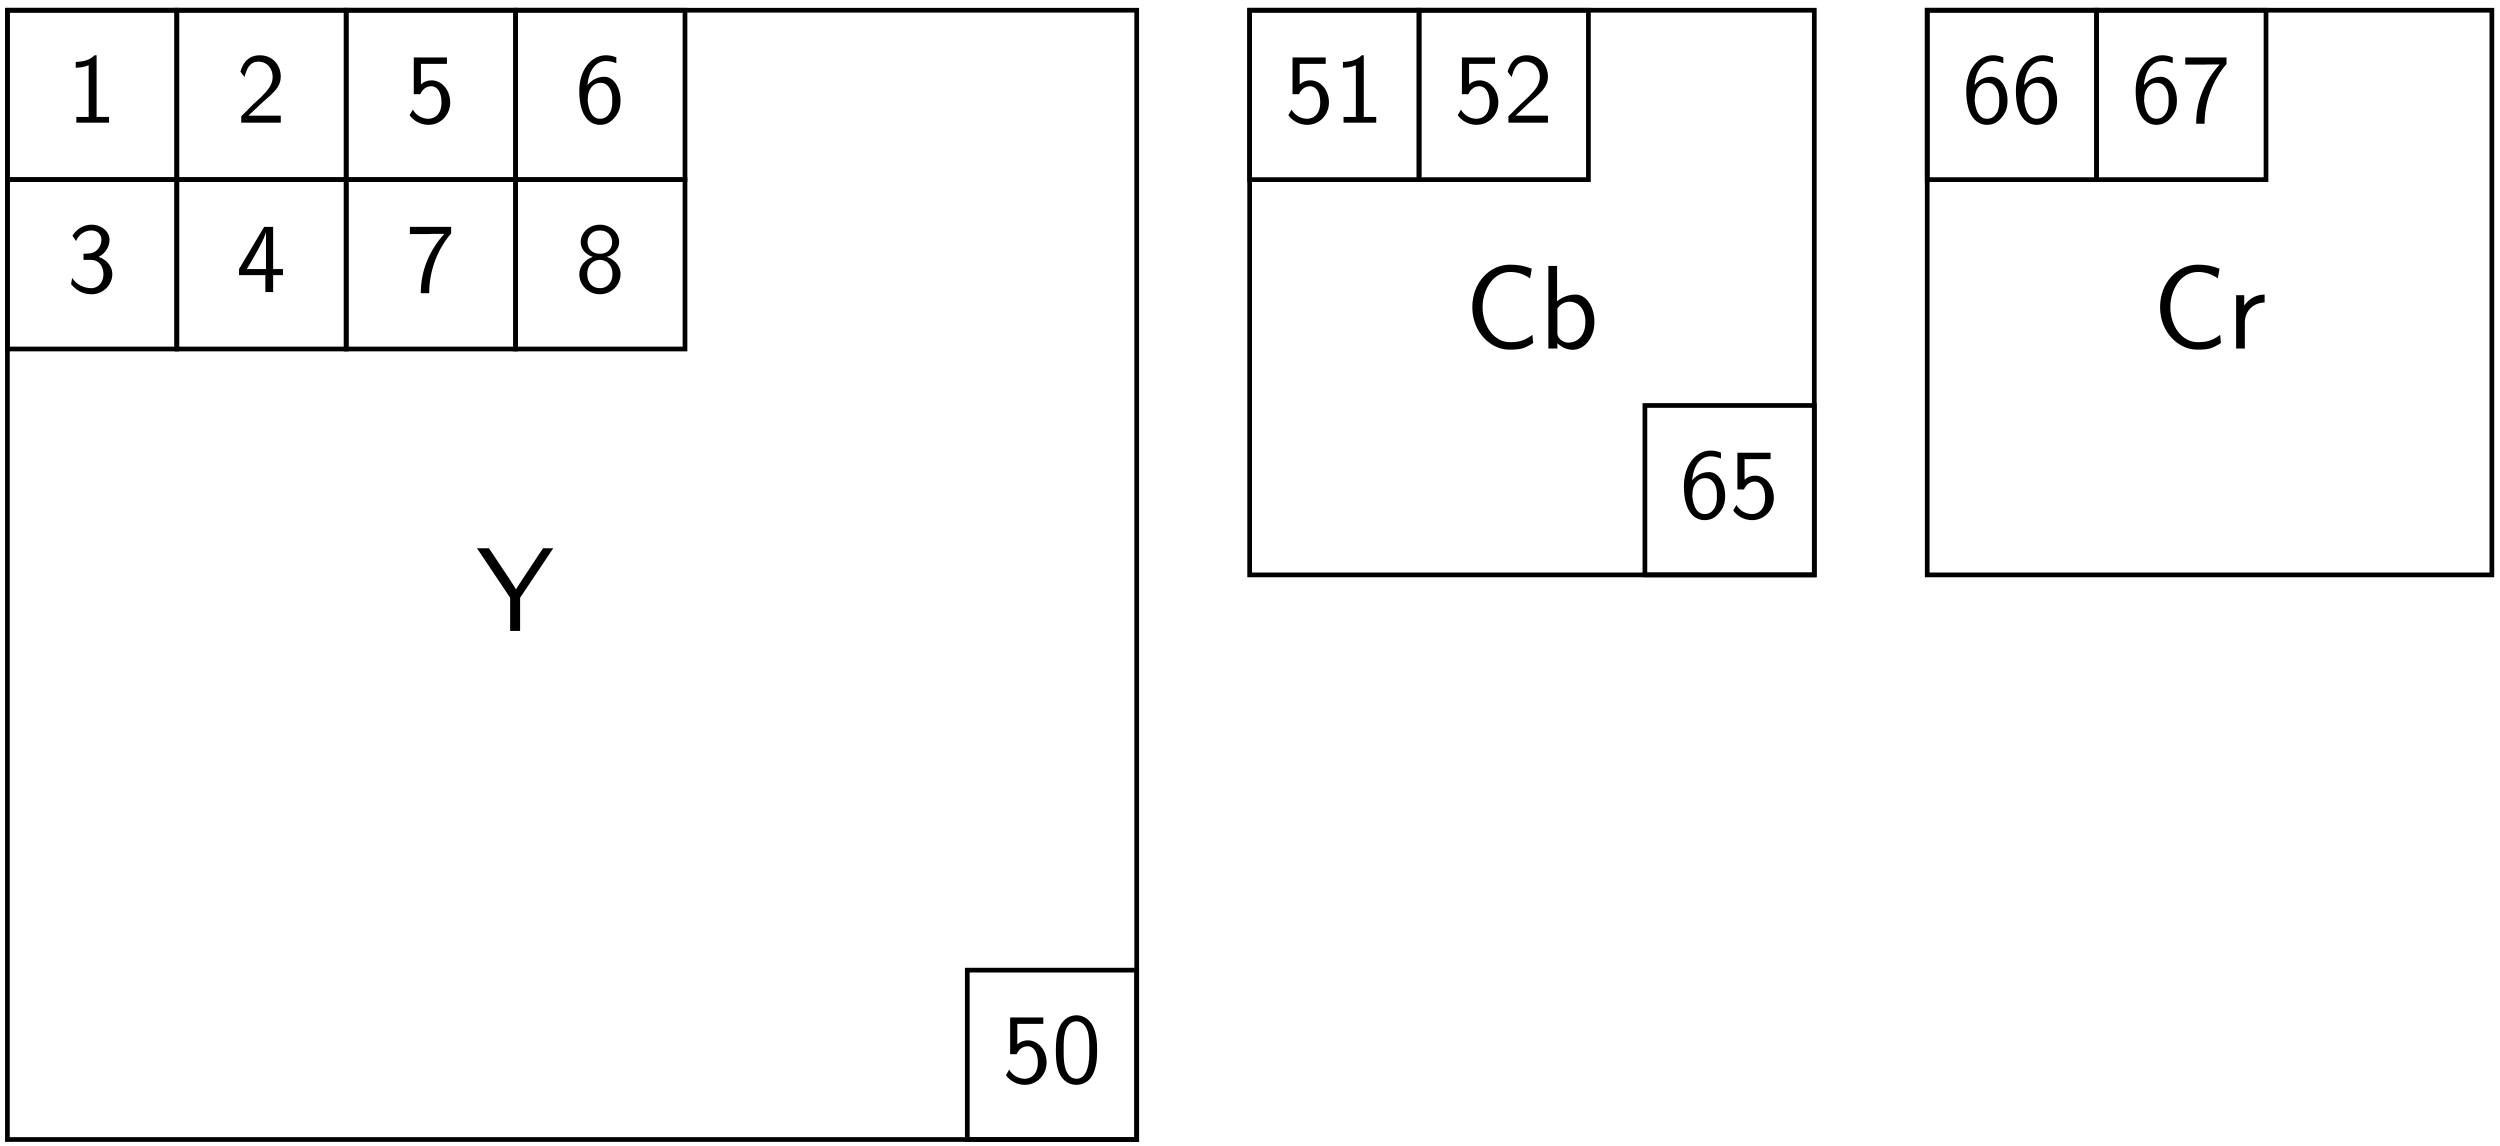
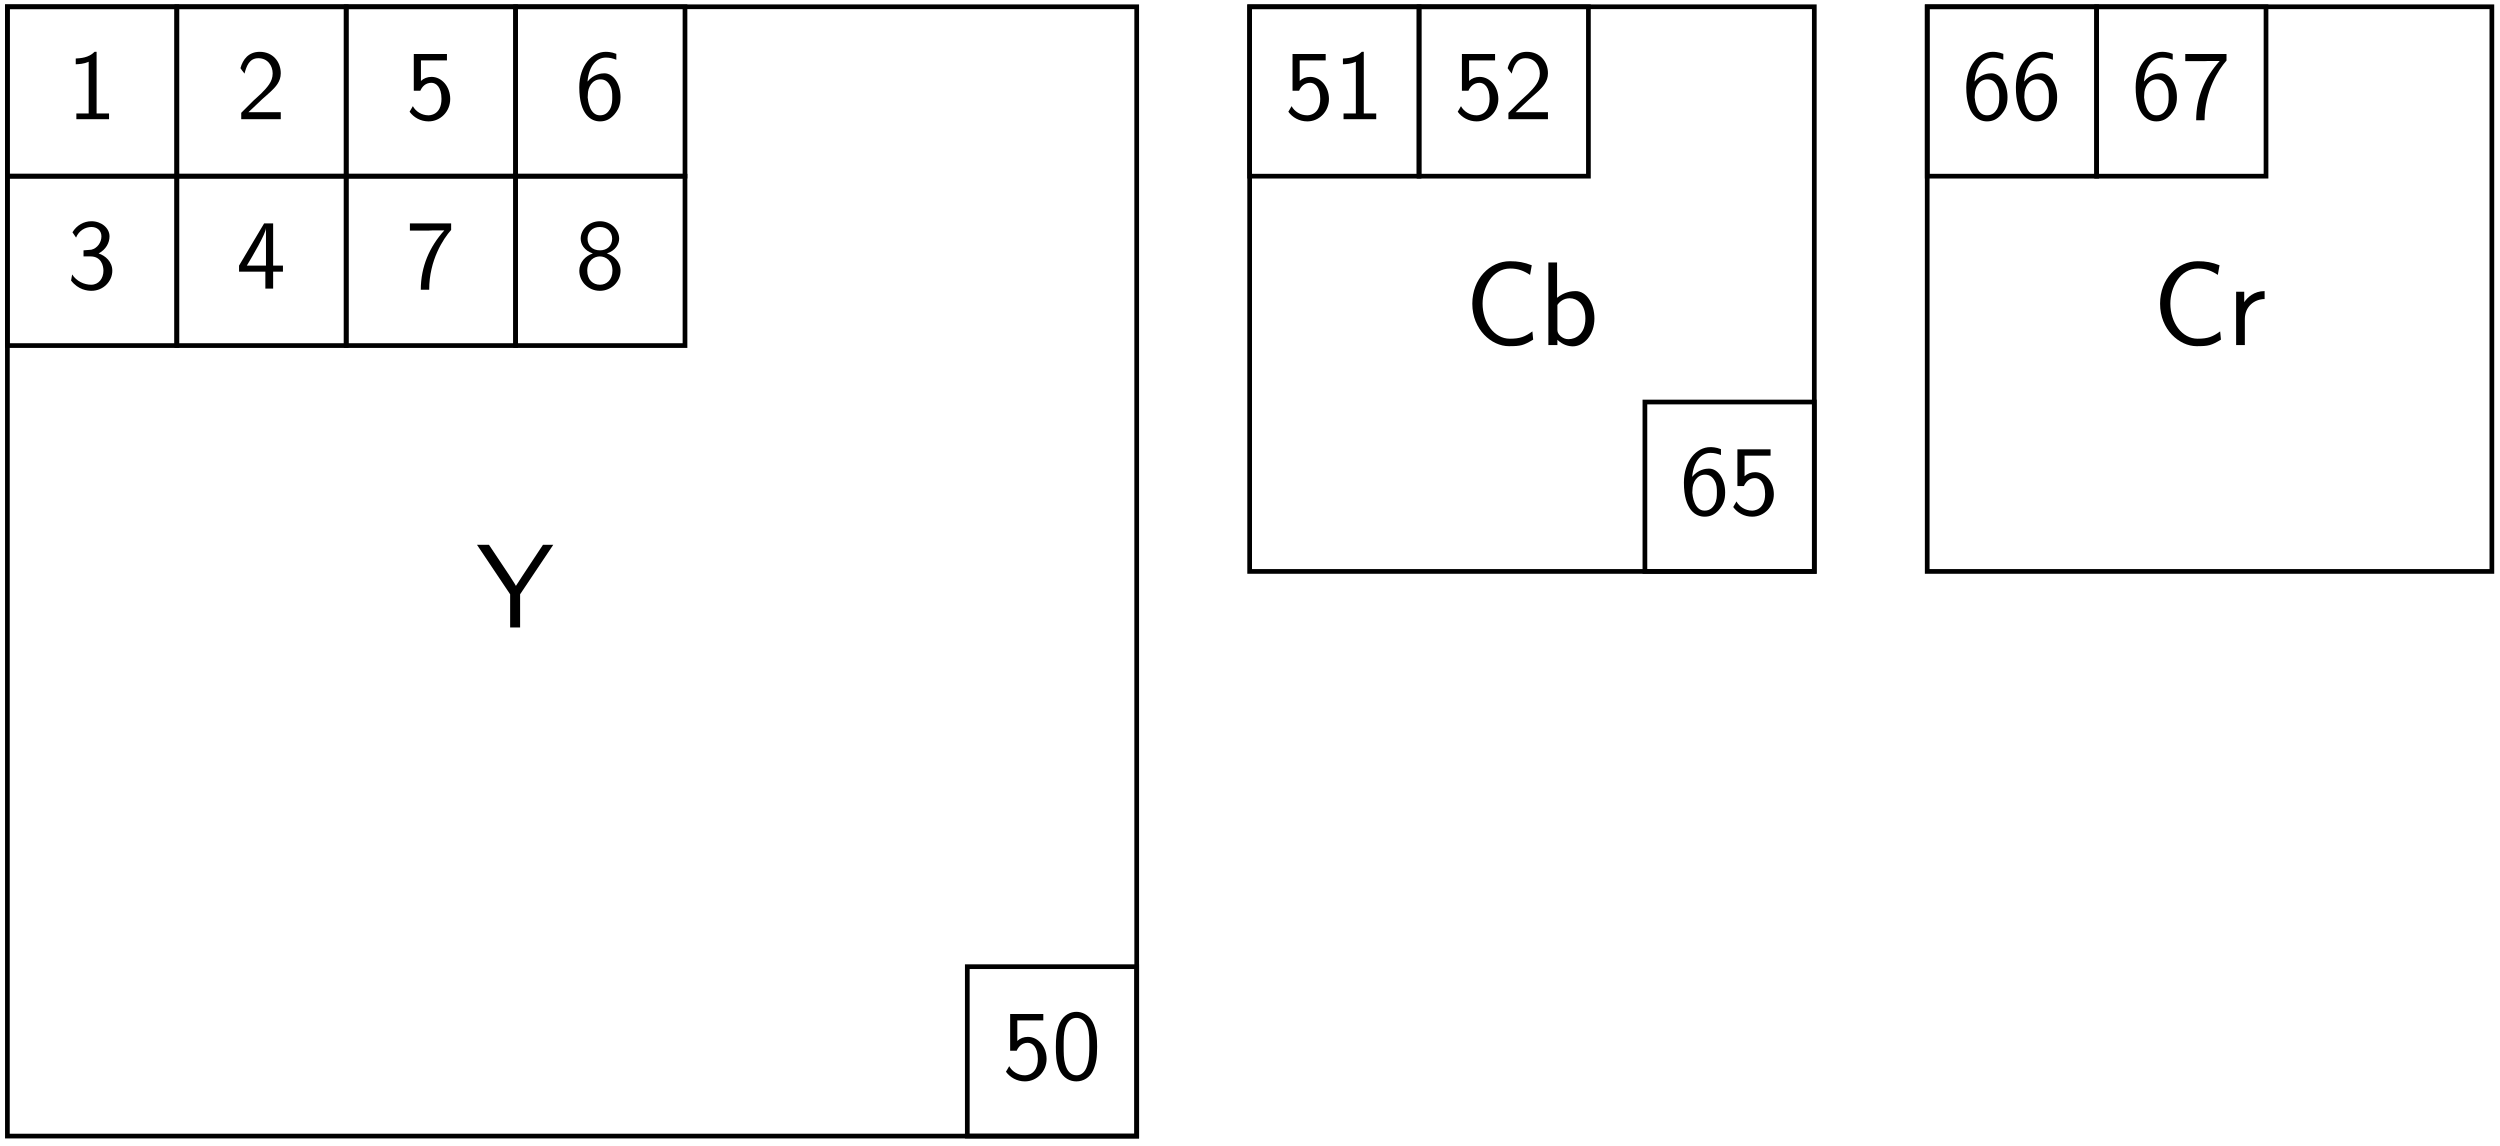
- <svg xmlns="http://www.w3.org/2000/svg" xmlns:xlink="http://www.w3.org/1999/xlink" width="251pt" height="115pt" viewBox="0 0 251 115" version="1.1">
+ <svg xmlns="http://www.w3.org/2000/svg" xmlns:xlink="http://www.w3.org/1999/xlink" width="251" height="115" viewBox="0 0 251 115">
  <defs>
    <g>
-       <symbol overflow="visible" id="glyph0-0">
-         <path style="stroke:none;" d="" />
-       </symbol>
-       <symbol overflow="visible" id="glyph0-1">
-         <path style="stroke:none;" d="M 3.188 -3.531 C 4.078 -3.828 4.422 -4.484 4.422 -5.016 C 4.422 -5.953 3.562 -6.766 2.5 -6.766 C 1.375 -6.766 0.562 -5.938 0.562 -5.016 C 0.562 -4.484 0.891 -3.828 1.781 -3.531 C 1.062 -3.297 0.422 -2.656 0.422 -1.797 C 0.422 -0.703 1.328 0.219 2.484 0.219 C 3.672 0.219 4.562 -0.734 4.562 -1.797 C 4.562 -2.703 3.859 -3.312 3.188 -3.531 Z M 2.5 -3.844 C 1.719 -3.844 1.25 -4.328 1.25 -5.016 C 1.25 -5.703 1.75 -6.188 2.484 -6.188 C 3.266 -6.188 3.719 -5.656 3.719 -5.016 C 3.719 -4.297 3.203 -3.844 2.5 -3.844 Z M 2.5 -0.391 C 1.797 -0.391 1.219 -0.875 1.219 -1.797 C 1.219 -2.844 1.938 -3.234 2.484 -3.234 C 3.062 -3.234 3.75 -2.828 3.75 -1.797 C 3.75 -0.844 3.125 -0.391 2.5 -0.391 Z M 2.5 -0.391 " />
-       </symbol>
-       <symbol overflow="visible" id="glyph0-2">
-         <path style="stroke:none;" d="M 1.531 -5.906 L 4.141 -5.906 L 4.141 -6.547 L 0.812 -6.547 L 0.812 -2.859 L 1.469 -2.859 C 1.641 -3.266 2 -3.656 2.578 -3.656 C 3.047 -3.656 3.594 -3.234 3.594 -2.047 C 3.594 -0.391 2.375 -0.391 2.281 -0.391 C 1.609 -0.391 1 -0.781 0.719 -1.312 L 0.391 -0.75 C 0.797 -0.188 1.484 0.219 2.297 0.219 C 3.484 0.219 4.469 -0.766 4.469 -2.031 C 4.469 -3.266 3.625 -4.25 2.594 -4.25 C 2.188 -4.25 1.812 -4.109 1.531 -3.844 Z M 1.531 -5.906 " />
-       </symbol>
-       <symbol overflow="visible" id="glyph0-3">
-         <path style="stroke:none;" d="M 4.141 -6.562 C 3.625 -6.766 3.219 -6.766 3.078 -6.766 C 1.672 -6.766 0.422 -5.359 0.422 -3.203 C 0.422 -0.391 1.656 0.219 2.5 0.219 C 3.094 0.219 3.531 -0.016 3.922 -0.453 C 4.359 -0.969 4.562 -1.422 4.562 -2.219 C 4.562 -3.484 3.891 -4.609 2.938 -4.609 C 2.625 -4.609 1.859 -4.531 1.25 -3.781 C 1.391 -5.391 2.172 -6.188 3.094 -6.188 C 3.469 -6.188 3.781 -6.109 4.141 -5.969 Z M 1.266 -2.188 C 1.266 -2.328 1.266 -2.344 1.281 -2.469 C 1.281 -3.203 1.719 -4 2.547 -4 C 3.031 -4 3.312 -3.75 3.516 -3.375 C 3.719 -3.016 3.734 -2.656 3.734 -2.219 C 3.734 -1.875 3.734 -1.422 3.5 -1 C 3.328 -0.734 3.078 -0.391 2.5 -0.391 C 1.453 -0.391 1.297 -1.859 1.266 -2.188 Z M 1.266 -2.188 " />
-       </symbol>
-       <symbol overflow="visible" id="glyph0-4">
-         <path style="stroke:none;" d="M 2.312 -5.828 C 2.438 -5.828 2.547 -5.844 2.672 -5.844 L 3.875 -5.844 C 2.406 -4.219 1.516 -2.219 1.516 0.109 L 2.359 0.109 C 2.359 -2.875 3.781 -5.016 4.562 -5.891 L 4.562 -6.547 L 0.422 -6.547 L 0.422 -5.828 Z M 2.312 -5.828 " />
-       </symbol>
-       <symbol overflow="visible" id="glyph0-5">
-         <path style="stroke:none;" d="M 2.984 -6.766 L 2.781 -6.766 C 2.188 -6.156 1.359 -6.125 0.891 -6.094 L 0.891 -5.516 C 1.219 -5.531 1.688 -5.547 2.188 -5.766 L 2.188 -0.578 L 0.953 -0.578 L 0.953 0 L 4.234 0 L 4.234 -0.578 L 2.984 -0.578 Z M 2.984 -6.766 " />
-       </symbol>
-       <symbol overflow="visible" id="glyph0-6">
-         <path style="stroke:none;" d="M 1.734 -1.875 L 0.5 -0.641 L 0.5 0 L 4.469 0 L 4.469 -0.703 L 2.656 -0.703 C 2.547 -0.703 2.422 -0.703 2.297 -0.703 L 1.219 -0.703 C 1.531 -0.984 2.297 -1.719 2.609 -2.016 C 2.797 -2.188 3.297 -2.609 3.484 -2.797 C 3.938 -3.234 4.469 -3.766 4.469 -4.609 C 4.469 -5.766 3.672 -6.766 2.359 -6.766 C 1.219 -6.766 0.656 -5.984 0.422 -5.125 C 0.531 -4.953 0.594 -4.891 0.609 -4.859 C 0.625 -4.844 0.734 -4.719 0.828 -4.578 C 1.031 -5.344 1.312 -6.125 2.219 -6.125 C 3.156 -6.125 3.656 -5.375 3.656 -4.594 C 3.656 -3.75 3.094 -3.188 2.5 -2.578 Z M 1.734 -1.875 " />
-       </symbol>
-       <symbol overflow="visible" id="glyph0-7">
-         <path style="stroke:none;" d="M 0.922 -5.125 C 1.203 -5.828 1.859 -6.188 2.469 -6.188 C 2.984 -6.188 3.469 -5.875 3.469 -5.25 C 3.469 -4.641 3.062 -4.047 2.453 -3.906 C 2.391 -3.891 2.375 -3.891 1.672 -3.844 L 1.672 -3.234 L 2.375 -3.234 C 3.453 -3.234 3.672 -2.297 3.672 -1.797 C 3.672 -1.031 3.203 -0.391 2.438 -0.391 C 1.75 -0.391 0.969 -0.734 0.531 -1.422 L 0.422 -0.812 C 1.141 0.125 2.062 0.219 2.469 0.219 C 3.672 0.219 4.562 -0.75 4.562 -1.797 C 4.562 -2.703 3.859 -3.312 3.188 -3.531 C 3.938 -3.938 4.281 -4.609 4.281 -5.25 C 4.281 -6.094 3.453 -6.766 2.469 -6.766 C 1.703 -6.766 0.984 -6.359 0.562 -5.656 Z M 0.922 -5.125 " />
-       </symbol>
-       <symbol overflow="visible" id="glyph0-8">
-         <path style="stroke:none;" d="M 3.703 -1.703 L 4.688 -1.703 L 4.688 -2.312 L 3.703 -2.312 L 3.703 -6.547 L 2.797 -6.547 L 0.281 -2.312 L 0.281 -1.703 L 2.922 -1.703 L 2.922 0 L 3.703 0 Z M 1.062 -2.312 C 1.578 -3.172 2.984 -5.531 2.984 -6.094 L 2.984 -2.312 Z M 1.062 -2.312 " />
-       </symbol>
-       <symbol overflow="visible" id="glyph0-9">
-         <path style="stroke:none;" d="M 4.562 -3.25 C 4.562 -4.031 4.516 -4.969 4.094 -5.766 C 3.688 -6.516 3 -6.766 2.5 -6.766 C 1.906 -6.766 1.203 -6.484 0.797 -5.609 C 0.469 -4.875 0.422 -4.047 0.422 -3.25 C 0.422 -2.469 0.453 -1.734 0.75 -1 C 1.156 -0.047 1.906 0.219 2.484 0.219 C 3.203 0.219 3.844 -0.188 4.156 -0.875 C 4.453 -1.531 4.562 -2.188 4.562 -3.25 Z M 2.5 -0.391 C 1.969 -0.391 1.562 -0.766 1.359 -1.484 C 1.203 -2.047 1.203 -2.594 1.203 -3.375 C 1.203 -4 1.203 -4.594 1.359 -5.141 C 1.422 -5.328 1.672 -6.156 2.484 -6.156 C 3.266 -6.156 3.516 -5.391 3.594 -5.219 C 3.781 -4.656 3.781 -3.984 3.781 -3.375 C 3.781 -2.719 3.781 -2.078 3.594 -1.453 C 3.344 -0.547 2.812 -0.391 2.5 -0.391 Z M 2.5 -0.391 " />
-       </symbol>
-       <symbol overflow="visible" id="glyph1-0">
-         <path style="stroke:none;" d="" />
-       </symbol>
-       <symbol overflow="visible" id="glyph1-1">
-         <path style="stroke:none;" d="M 7.688 -8.297 L 6.656 -8.297 L 4.609 -5.203 C 4.375 -4.859 4.141 -4.5 3.938 -4.172 C 3.906 -4.234 3.781 -4.469 3.266 -5.25 L 1.234 -8.297 L 0.031 -8.297 L 3.359 -3.328 L 3.359 0 L 4.359 0 L 4.359 -3.328 Z M 7.688 -8.297 " />
-       </symbol>
-       <symbol overflow="visible" id="glyph1-2">
-         <path style="stroke:none;" d="M 6.812 -1.375 C 6.078 -0.844 5.578 -0.641 4.547 -0.641 C 2.984 -0.641 1.812 -2.25 1.812 -4.172 C 1.812 -5.781 2.766 -7.688 4.594 -7.688 C 5.375 -7.688 5.969 -7.453 6.578 -7.047 L 6.75 -8.016 C 5.969 -8.312 5.391 -8.422 4.562 -8.422 C 2.531 -8.422 0.781 -6.641 0.781 -4.156 C 0.781 -1.547 2.719 0.109 4.453 0.109 C 5.656 0.109 5.922 0.031 6.891 -0.547 Z M 6.812 -1.375 " />
-       </symbol>
-       <symbol overflow="visible" id="glyph1-3">
-         <path style="stroke:none;" d="M 1.812 -8.297 L 0.938 -8.297 L 0.938 0 L 1.844 0 L 1.844 -0.531 C 2.391 -0.016 2.969 0.125 3.391 0.125 C 4.531 0.125 5.562 -1.047 5.562 -2.672 C 5.562 -4.141 4.781 -5.422 3.672 -5.422 C 3.328 -5.422 2.562 -5.359 1.812 -4.75 Z M 1.844 -4.031 C 2.062 -4.359 2.484 -4.703 3.078 -4.703 C 3.797 -4.703 4.656 -4.156 4.656 -2.672 C 4.656 -1.109 3.688 -0.594 2.953 -0.594 C 2.625 -0.594 2.391 -0.719 2.172 -0.891 C 1.891 -1.141 1.844 -1.344 1.844 -1.547 Z M 1.844 -4.031 " />
-       </symbol>
-       <symbol overflow="visible" id="glyph1-4">
-         <path style="stroke:none;" d="M 1.812 -2.625 C 1.812 -3.828 2.719 -4.609 3.797 -4.625 L 3.797 -5.422 C 2.719 -5.422 2.078 -4.781 1.75 -4.312 L 1.75 -5.359 L 0.938 -5.359 L 0.938 0 L 1.812 0 Z M 1.812 -2.625 " />
-       </symbol>
+       <g id="glyph-0-0">
+ </g>
+       <g id="glyph-0-1">
+         <path d="M 3.188 -3.531 C 4.078 -3.828 4.422 -4.484 4.422 -5.016 C 4.422 -5.953 3.562 -6.766 2.5 -6.766 C 1.375 -6.766 0.562 -5.938 0.562 -5.016 C 0.562 -4.484 0.891 -3.828 1.781 -3.531 C 1.062 -3.297 0.422 -2.656 0.422 -1.797 C 0.422 -0.703 1.328 0.219 2.484 0.219 C 3.672 0.219 4.562 -0.734 4.562 -1.797 C 4.562 -2.703 3.859 -3.312 3.188 -3.531 Z M 2.5 -3.844 C 1.719 -3.844 1.25 -4.328 1.25 -5.016 C 1.25 -5.703 1.75 -6.188 2.484 -6.188 C 3.266 -6.188 3.719 -5.656 3.719 -5.016 C 3.719 -4.297 3.203 -3.844 2.5 -3.844 Z M 2.5 -0.391 C 1.797 -0.391 1.219 -0.875 1.219 -1.797 C 1.219 -2.844 1.938 -3.234 2.484 -3.234 C 3.062 -3.234 3.75 -2.828 3.75 -1.797 C 3.75 -0.844 3.125 -0.391 2.5 -0.391 Z M 2.5 -0.391 " />
+       </g>
+       <g id="glyph-0-2">
+         <path d="M 1.531 -5.906 L 4.141 -5.906 L 4.141 -6.547 L 0.812 -6.547 L 0.812 -2.859 L 1.469 -2.859 C 1.641 -3.266 2 -3.656 2.578 -3.656 C 3.047 -3.656 3.594 -3.234 3.594 -2.047 C 3.594 -0.391 2.375 -0.391 2.281 -0.391 C 1.609 -0.391 1 -0.781 0.719 -1.312 L 0.391 -0.75 C 0.797 -0.188 1.484 0.219 2.297 0.219 C 3.484 0.219 4.469 -0.766 4.469 -2.031 C 4.469 -3.266 3.625 -4.25 2.594 -4.25 C 2.188 -4.25 1.812 -4.109 1.531 -3.844 Z M 1.531 -5.906 " />
+       </g>
+       <g id="glyph-0-3">
+         <path d="M 4.141 -6.562 C 3.625 -6.766 3.219 -6.766 3.078 -6.766 C 1.672 -6.766 0.422 -5.359 0.422 -3.203 C 0.422 -0.391 1.656 0.219 2.5 0.219 C 3.094 0.219 3.531 -0.016 3.922 -0.453 C 4.359 -0.969 4.562 -1.422 4.562 -2.219 C 4.562 -3.484 3.891 -4.609 2.938 -4.609 C 2.625 -4.609 1.859 -4.531 1.25 -3.781 C 1.391 -5.391 2.172 -6.188 3.094 -6.188 C 3.469 -6.188 3.781 -6.109 4.141 -5.969 Z M 1.266 -2.188 C 1.266 -2.328 1.266 -2.344 1.281 -2.469 C 1.281 -3.203 1.719 -4 2.547 -4 C 3.031 -4 3.312 -3.75 3.516 -3.375 C 3.719 -3.016 3.734 -2.656 3.734 -2.219 C 3.734 -1.875 3.734 -1.422 3.5 -1 C 3.328 -0.734 3.078 -0.391 2.5 -0.391 C 1.453 -0.391 1.297 -1.859 1.266 -2.188 Z M 1.266 -2.188 " />
+       </g>
+       <g id="glyph-0-4">
+         <path d="M 2.312 -5.828 C 2.438 -5.828 2.547 -5.844 2.672 -5.844 L 3.875 -5.844 C 2.406 -4.219 1.516 -2.219 1.516 0.109 L 2.359 0.109 C 2.359 -2.875 3.781 -5.016 4.562 -5.891 L 4.562 -6.547 L 0.422 -6.547 L 0.422 -5.828 Z M 2.312 -5.828 " />
+       </g>
+       <g id="glyph-0-5">
+         <path d="M 2.984 -6.766 L 2.781 -6.766 C 2.188 -6.156 1.359 -6.125 0.891 -6.094 L 0.891 -5.516 C 1.219 -5.531 1.688 -5.547 2.188 -5.766 L 2.188 -0.578 L 0.953 -0.578 L 0.953 0 L 4.234 0 L 4.234 -0.578 L 2.984 -0.578 Z M 2.984 -6.766 " />
+       </g>
+       <g id="glyph-0-6">
+         <path d="M 1.734 -1.875 L 0.5 -0.641 L 0.5 0 L 4.469 0 L 4.469 -0.703 L 2.656 -0.703 C 2.547 -0.703 2.422 -0.703 2.297 -0.703 L 1.219 -0.703 C 1.531 -0.984 2.297 -1.719 2.609 -2.016 C 2.797 -2.188 3.297 -2.609 3.484 -2.797 C 3.938 -3.234 4.469 -3.766 4.469 -4.609 C 4.469 -5.766 3.672 -6.766 2.359 -6.766 C 1.219 -6.766 0.656 -5.984 0.422 -5.125 C 0.531 -4.953 0.594 -4.891 0.609 -4.859 C 0.625 -4.844 0.734 -4.719 0.828 -4.578 C 1.031 -5.344 1.312 -6.125 2.219 -6.125 C 3.156 -6.125 3.656 -5.375 3.656 -4.594 C 3.656 -3.75 3.094 -3.188 2.5 -2.578 Z M 1.734 -1.875 " />
+       </g>
+       <g id="glyph-0-7">
+         <path d="M 0.922 -5.125 C 1.203 -5.828 1.859 -6.188 2.469 -6.188 C 2.984 -6.188 3.469 -5.875 3.469 -5.25 C 3.469 -4.641 3.062 -4.047 2.453 -3.906 C 2.391 -3.891 2.375 -3.891 1.672 -3.844 L 1.672 -3.234 L 2.375 -3.234 C 3.453 -3.234 3.672 -2.297 3.672 -1.797 C 3.672 -1.031 3.203 -0.391 2.438 -0.391 C 1.75 -0.391 0.969 -0.734 0.531 -1.422 L 0.422 -0.812 C 1.141 0.125 2.062 0.219 2.469 0.219 C 3.672 0.219 4.562 -0.75 4.562 -1.797 C 4.562 -2.703 3.859 -3.312 3.188 -3.531 C 3.938 -3.938 4.281 -4.609 4.281 -5.25 C 4.281 -6.094 3.453 -6.766 2.469 -6.766 C 1.703 -6.766 0.984 -6.359 0.562 -5.656 Z M 0.922 -5.125 " />
+       </g>
+       <g id="glyph-0-8">
+         <path d="M 3.703 -1.703 L 4.688 -1.703 L 4.688 -2.312 L 3.703 -2.312 L 3.703 -6.547 L 2.797 -6.547 L 0.281 -2.312 L 0.281 -1.703 L 2.922 -1.703 L 2.922 0 L 3.703 0 Z M 1.062 -2.312 C 1.578 -3.172 2.984 -5.531 2.984 -6.094 L 2.984 -2.312 Z M 1.062 -2.312 " />
+       </g>
+       <g id="glyph-0-9">
+         <path d="M 4.562 -3.25 C 4.562 -4.031 4.516 -4.969 4.094 -5.766 C 3.688 -6.516 3 -6.766 2.5 -6.766 C 1.906 -6.766 1.203 -6.484 0.797 -5.609 C 0.469 -4.875 0.422 -4.047 0.422 -3.25 C 0.422 -2.469 0.453 -1.734 0.75 -1 C 1.156 -0.047 1.906 0.219 2.484 0.219 C 3.203 0.219 3.844 -0.188 4.156 -0.875 C 4.453 -1.531 4.562 -2.188 4.562 -3.25 Z M 2.5 -0.391 C 1.969 -0.391 1.562 -0.766 1.359 -1.484 C 1.203 -2.047 1.203 -2.594 1.203 -3.375 C 1.203 -4 1.203 -4.594 1.359 -5.141 C 1.422 -5.328 1.672 -6.156 2.484 -6.156 C 3.266 -6.156 3.516 -5.391 3.594 -5.219 C 3.781 -4.656 3.781 -3.984 3.781 -3.375 C 3.781 -2.719 3.781 -2.078 3.594 -1.453 C 3.344 -0.547 2.812 -0.391 2.5 -0.391 Z M 2.5 -0.391 " />
+       </g>
+       <g id="glyph-1-0">
+ </g>
+       <g id="glyph-1-1">
+         <path d="M 7.688 -8.297 L 6.656 -8.297 L 4.609 -5.203 C 4.375 -4.859 4.141 -4.5 3.938 -4.172 C 3.906 -4.234 3.781 -4.469 3.266 -5.25 L 1.234 -8.297 L 0.031 -8.297 L 3.359 -3.328 L 3.359 0 L 4.359 0 L 4.359 -3.328 Z M 7.688 -8.297 " />
+       </g>
+       <g id="glyph-1-2">
+         <path d="M 6.812 -1.375 C 6.078 -0.844 5.578 -0.641 4.547 -0.641 C 2.984 -0.641 1.812 -2.25 1.812 -4.172 C 1.812 -5.781 2.766 -7.688 4.594 -7.688 C 5.375 -7.688 5.969 -7.453 6.578 -7.047 L 6.75 -8.016 C 5.969 -8.312 5.391 -8.422 4.562 -8.422 C 2.531 -8.422 0.781 -6.641 0.781 -4.156 C 0.781 -1.547 2.719 0.109 4.453 0.109 C 5.656 0.109 5.922 0.031 6.891 -0.547 Z M 6.812 -1.375 " />
+       </g>
+       <g id="glyph-1-3">
+         <path d="M 1.812 -8.297 L 0.938 -8.297 L 0.938 0 L 1.844 0 L 1.844 -0.531 C 2.391 -0.016 2.969 0.125 3.391 0.125 C 4.531 0.125 5.562 -1.047 5.562 -2.672 C 5.562 -4.141 4.781 -5.422 3.672 -5.422 C 3.328 -5.422 2.562 -5.359 1.812 -4.75 Z M 1.844 -4.031 C 2.062 -4.359 2.484 -4.703 3.078 -4.703 C 3.797 -4.703 4.656 -4.156 4.656 -2.672 C 4.656 -1.109 3.688 -0.594 2.953 -0.594 C 2.625 -0.594 2.391 -0.719 2.172 -0.891 C 1.891 -1.141 1.844 -1.344 1.844 -1.547 Z M 1.844 -4.031 " />
+       </g>
+       <g id="glyph-1-4">
+         <path d="M 1.812 -2.625 C 1.812 -3.828 2.719 -4.609 3.797 -4.625 L 3.797 -5.422 C 2.719 -5.422 2.078 -4.781 1.75 -4.312 L 1.75 -5.359 L 0.938 -5.359 L 0.938 0 L 1.812 0 Z M 1.812 -2.625 " />
+       </g>
    </g>
-     <clipPath id="clip1">
-       <path d="M 34 0.125 L 52 0.125 L 52 19 L 34 19 Z M 34 0.125 " />
+     <clipPath id="clip-0">
+       <path clip-rule="nonzero" d="M 0 0 L 115 0 L 115 114.777 L 0 114.777 Z M 0 0 " />
    </clipPath>
-     <clipPath id="clip2">
-       <path d="M 51 0.125 L 70 0.125 L 70 19 L 51 19 Z M 51 0.125 " />
+     <clipPath id="clip-1">
+       <path clip-rule="nonzero" d="M 193 0 L 250.945 0 L 250.945 58 L 193 58 Z M 193 0 " />
    </clipPath>
-     <clipPath id="clip3">
-       <path d="M 0 0.125 L 18 0.125 L 18 19 L 0 19 Z M 0 0.125 " />
-     </clipPath>
-     <clipPath id="clip4">
-       <path d="M 17 0.125 L 35 0.125 L 35 19 L 17 19 Z M 17 0.125 " />
-     </clipPath>
-     <clipPath id="clip5">
-       <path d="M 0 0.125 L 115 0.125 L 115 115 L 0 115 Z M 0 0.125 " />
-     </clipPath>
-     <clipPath id="clip6">
-       <path d="M 125 0.125 L 143 0.125 L 143 19 L 125 19 Z M 125 0.125 " />
-     </clipPath>
-     <clipPath id="clip7">
-       <path d="M 142 0.125 L 160 0.125 L 160 19 L 142 19 Z M 142 0.125 " />
-     </clipPath>
-     <clipPath id="clip8">
-       <path d="M 125 0.125 L 183 0.125 L 183 58 L 125 58 Z M 125 0.125 " />
-     </clipPath>
-     <clipPath id="clip9">
-       <path d="M 193 0.125 L 211 0.125 L 211 19 L 193 19 Z M 193 0.125 " />
-     </clipPath>
-     <clipPath id="clip10">
-       <path d="M 210 0.125 L 228 0.125 L 228 19 L 210 19 Z M 210 0.125 " />
-     </clipPath>
-     <clipPath id="clip11">
-       <path d="M 193 0.125 L 250.945 0.125 L 250.945 58 L 193 58 Z M 193 0.125 " />
+     <clipPath id="clip-2">
+       <path clip-rule="nonzero" d="M 96 96 L 115 96 L 115 114.777 L 96 114.777 Z M 96 96 " />
    </clipPath>
  </defs>
-   <g id="surface1">
-     <path style="fill:none;stroke-width:4.724;stroke-linecap:butt;stroke-linejoin:miter;stroke:rgb(0%,0%,0%);stroke-opacity:1;stroke-miterlimit:10;" d="M 518.216 800.869 L 688.294 800.869 L 688.294 970.908 L 518.216 970.908 Z M 518.216 800.869 " transform="matrix(0.1,0,0,-0.1,-0.056,115.126)" />
-     <g clip-path="url(#clip1)" clip-rule="nonzero">
-       <path style="fill:none;stroke-width:4.724;stroke-linecap:butt;stroke-linejoin:miter;stroke:rgb(0%,0%,0%);stroke-opacity:1;stroke-miterlimit:10;" d="M 348.138 970.908 L 518.216 970.908 L 518.216 1140.987 L 348.138 1140.987 Z M 348.138 970.908 " transform="matrix(0.1,0,0,-0.1,-0.056,115.126)" />
-     </g>
-     <g clip-path="url(#clip2)" clip-rule="nonzero">
-       <path style="fill:none;stroke-width:4.724;stroke-linecap:butt;stroke-linejoin:miter;stroke:rgb(0%,0%,0%);stroke-opacity:1;stroke-miterlimit:10;" d="M 518.216 970.908 L 688.294 970.908 L 688.294 1140.987 L 518.216 1140.987 Z M 518.216 970.908 " transform="matrix(0.1,0,0,-0.1,-0.056,115.126)" />
-     </g>
-     <path style="fill:none;stroke-width:4.724;stroke-linecap:butt;stroke-linejoin:miter;stroke:rgb(0%,0%,0%);stroke-opacity:1;stroke-miterlimit:10;" d="M 348.138 800.869 L 518.216 800.869 L 518.216 970.908 L 348.138 970.908 Z M 348.138 800.869 " transform="matrix(0.1,0,0,-0.1,-0.056,115.126)" />
-     <g clip-path="url(#clip3)" clip-rule="nonzero">
-       <path style="fill:none;stroke-width:4.724;stroke-linecap:butt;stroke-linejoin:miter;stroke:rgb(0%,0%,0%);stroke-opacity:1;stroke-miterlimit:10;" d="M 7.982 970.908 L 178.06 970.908 L 178.06 1140.987 L 7.982 1140.987 Z M 7.982 970.908 " transform="matrix(0.1,0,0,-0.1,-0.056,115.126)" />
-     </g>
-     <g clip-path="url(#clip4)" clip-rule="nonzero">
-       <path style="fill:none;stroke-width:4.724;stroke-linecap:butt;stroke-linejoin:miter;stroke:rgb(0%,0%,0%);stroke-opacity:1;stroke-miterlimit:10;" d="M 178.06 970.908 L 348.138 970.908 L 348.138 1140.987 L 178.06 1140.987 Z M 178.06 970.908 " transform="matrix(0.1,0,0,-0.1,-0.056,115.126)" />
-     </g>
-     <path style="fill:none;stroke-width:4.724;stroke-linecap:butt;stroke-linejoin:miter;stroke:rgb(0%,0%,0%);stroke-opacity:1;stroke-miterlimit:10;" d="M 7.982 800.869 L 178.06 800.869 L 178.06 970.908 L 7.982 970.908 Z M 7.982 800.869 " transform="matrix(0.1,0,0,-0.1,-0.056,115.126)" />
-     <path style="fill:none;stroke-width:4.724;stroke-linecap:butt;stroke-linejoin:miter;stroke:rgb(0%,0%,0%);stroke-opacity:1;stroke-miterlimit:10;" d="M 178.06 800.869 L 348.138 800.869 L 348.138 970.908 L 178.06 970.908 Z M 178.06 800.869 " transform="matrix(0.1,0,0,-0.1,-0.056,115.126)" />
-     <g clip-path="url(#clip5)" clip-rule="nonzero">
-       <path style="fill:none;stroke-width:4.724;stroke-linecap:butt;stroke-linejoin:miter;stroke:rgb(0%,0%,0%);stroke-opacity:1;stroke-miterlimit:10;" d="M 7.982 7.197 L 1141.81 7.197 L 1141.81 1140.987 L 7.982 1140.987 Z M 7.982 7.197 " transform="matrix(0.1,0,0,-0.1,-0.056,115.126)" />
-     </g>
-     <g clip-path="url(#clip6)" clip-rule="nonzero">
-       <path style="fill:none;stroke-width:4.724;stroke-linecap:butt;stroke-linejoin:miter;stroke:rgb(0%,0%,0%);stroke-opacity:1;stroke-miterlimit:10;" d="M 1255.208 970.908 L 1425.287 970.908 L 1425.287 1140.987 L 1255.208 1140.987 Z M 1255.208 970.908 " transform="matrix(0.1,0,0,-0.1,-0.056,115.126)" />
-     </g>
-     <g clip-path="url(#clip7)" clip-rule="nonzero">
-       <path style="fill:none;stroke-width:4.724;stroke-linecap:butt;stroke-linejoin:miter;stroke:rgb(0%,0%,0%);stroke-opacity:1;stroke-miterlimit:10;" d="M 1425.287 970.908 L 1595.326 970.908 L 1595.326 1140.987 L 1425.287 1140.987 Z M 1425.287 970.908 " transform="matrix(0.1,0,0,-0.1,-0.056,115.126)" />
-     </g>
-     <g clip-path="url(#clip8)" clip-rule="nonzero">
-       <path style="fill:none;stroke-width:4.724;stroke-linecap:butt;stroke-linejoin:miter;stroke:rgb(0%,0%,0%);stroke-opacity:1;stroke-miterlimit:10;" d="M 1255.208 574.072 L 1822.122 574.072 L 1822.122 1140.987 L 1255.208 1140.987 Z M 1255.208 574.072 " transform="matrix(0.1,0,0,-0.1,-0.056,115.126)" />
-     </g>
-     <g clip-path="url(#clip9)" clip-rule="nonzero">
-       <path style="fill:none;stroke-width:4.724;stroke-linecap:butt;stroke-linejoin:miter;stroke:rgb(0%,0%,0%);stroke-opacity:1;stroke-miterlimit:10;" d="M 1935.482 970.908 L 2105.56 970.908 L 2105.56 1140.987 L 1935.482 1140.987 Z M 1935.482 970.908 " transform="matrix(0.1,0,0,-0.1,-0.056,115.126)" />
-     </g>
-     <g clip-path="url(#clip10)" clip-rule="nonzero">
-       <path style="fill:none;stroke-width:4.724;stroke-linecap:butt;stroke-linejoin:miter;stroke:rgb(0%,0%,0%);stroke-opacity:1;stroke-miterlimit:10;" d="M 2105.56 970.908 L 2275.638 970.908 L 2275.638 1140.987 L 2105.56 1140.987 Z M 2105.56 970.908 " transform="matrix(0.1,0,0,-0.1,-0.056,115.126)" />
-     </g>
-     <g clip-path="url(#clip11)" clip-rule="nonzero">
-       <path style="fill:none;stroke-width:4.724;stroke-linecap:butt;stroke-linejoin:miter;stroke:rgb(0%,0%,0%);stroke-opacity:1;stroke-miterlimit:10;" d="M 1935.482 574.072 L 2502.396 574.072 L 2502.396 1140.987 L 1935.482 1140.987 Z M 1935.482 574.072 " transform="matrix(0.1,0,0,-0.1,-0.056,115.126)" />
-     </g>
-     <path style="fill:none;stroke-width:4.724;stroke-linecap:butt;stroke-linejoin:miter;stroke:rgb(0%,0%,0%);stroke-opacity:1;stroke-miterlimit:10;" d="M 971.732 7.197 L 1141.81 7.197 L 1141.81 177.237 L 971.732 177.237 Z M 971.732 7.197 " transform="matrix(0.1,0,0,-0.1,-0.056,115.126)" />
-     <path style="fill:none;stroke-width:4.724;stroke-linecap:butt;stroke-linejoin:miter;stroke:rgb(0%,0%,0%);stroke-opacity:1;stroke-miterlimit:10;" d="M 1652.044 574.072 L 1822.122 574.072 L 1822.122 744.151 L 1652.044 744.151 Z M 1652.044 574.072 " transform="matrix(0.1,0,0,-0.1,-0.056,115.126)" />
-     <g style="fill:rgb(0%,0%,0%);fill-opacity:1;">
-       <use xlink:href="#glyph0-1" x="57.741" y="29.325" />
-     </g>
-     <g style="fill:rgb(0%,0%,0%);fill-opacity:1;">
-       <use xlink:href="#glyph0-2" x="40.732" y="12.316" />
-     </g>
-     <g style="fill:rgb(0%,0%,0%);fill-opacity:1;">
-       <use xlink:href="#glyph0-3" x="57.738" y="12.316" />
-     </g>
-     <g style="fill:rgb(0%,0%,0%);fill-opacity:1;">
-       <use xlink:href="#glyph0-4" x="40.732" y="29.325" />
-     </g>
-     <g style="fill:rgb(0%,0%,0%);fill-opacity:1;">
-       <use xlink:href="#glyph0-5" x="6.714" y="12.316" />
-     </g>
-     <g style="fill:rgb(0%,0%,0%);fill-opacity:1;">
-       <use xlink:href="#glyph0-6" x="23.72" y="12.316" />
-     </g>
-     <g style="fill:rgb(0%,0%,0%);fill-opacity:1;">
-       <use xlink:href="#glyph0-7" x="6.714" y="29.325" />
-     </g>
-     <g style="fill:rgb(0%,0%,0%);fill-opacity:1;">
-       <use xlink:href="#glyph0-8" x="23.72" y="29.325" />
-     </g>
-     <g style="fill:rgb(0%,0%,0%);fill-opacity:1;">
-       <use xlink:href="#glyph1-1" x="47.859" y="63.343" />
-     </g>
-     <g style="fill:rgb(0%,0%,0%);fill-opacity:1;">
-       <use xlink:href="#glyph1-2" x="147.039" y="34.995" />
-       <use xlink:href="#glyph1-3" x="154.518" y="34.995" />
-     </g>
-     <g style="fill:rgb(0%,0%,0%);fill-opacity:1;">
-       <use xlink:href="#glyph1-2" x="216.091" y="34.995" />
-       <use xlink:href="#glyph1-4" x="223.57" y="34.995" />
-     </g>
-     <g style="fill:rgb(0%,0%,0%);fill-opacity:1;">
-       <use xlink:href="#glyph0-2" x="145.964" y="12.316" />
-       <use xlink:href="#glyph0-6" x="150.945" y="12.316" />
-     </g>
-     <g style="fill:rgb(0%,0%,0%);fill-opacity:1;">
-       <use xlink:href="#glyph0-3" x="196.992" y="12.316" />
-       <use xlink:href="#glyph0-3" x="201.974" y="12.316" />
-     </g>
-     <g style="fill:rgb(0%,0%,0%);fill-opacity:1;">
-       <use xlink:href="#glyph0-3" x="213.999" y="12.316" />
-       <use xlink:href="#glyph0-4" x="218.98" y="12.316" />
-     </g>
-     <g style="fill:rgb(0%,0%,0%);fill-opacity:1;">
-       <use xlink:href="#glyph0-2" x="128.958" y="12.316" />
-       <use xlink:href="#glyph0-5" x="133.939" y="12.316" />
-     </g>
-     <g style="fill:rgb(0%,0%,0%);fill-opacity:1;">
-       <use xlink:href="#glyph0-2" x="100.607" y="108.7" />
-       <use xlink:href="#glyph0-9" x="105.588" y="108.7" />
-     </g>
-     <g style="fill:rgb(0%,0%,0%);fill-opacity:1;">
-       <use xlink:href="#glyph0-3" x="168.643" y="52.004" />
-       <use xlink:href="#glyph0-2" x="173.624" y="52.004" />
-     </g>
+   <path fill="none" stroke-width="4.724" stroke-linecap="butt" stroke-linejoin="miter" stroke="rgb(0%, 0%, 0%)" stroke-opacity="1" stroke-miterlimit="10" d="M 518.216 800.837 L 688.294 800.837 L 688.294 970.915 L 518.216 970.915 Z M 518.216 800.837 " transform="matrix(0.1, 0, 0, -0.1, -0.056, 114.779)" />
+   <path fill="none" stroke-width="4.724" stroke-linecap="butt" stroke-linejoin="miter" stroke="rgb(0%, 0%, 0%)" stroke-opacity="1" stroke-miterlimit="10" d="M 348.138 970.915 L 518.216 970.915 L 518.216 1140.993 L 348.138 1140.993 Z M 348.138 970.915 " transform="matrix(0.1, 0, 0, -0.1, -0.056, 114.779)" />
+   <path fill="none" stroke-width="4.724" stroke-linecap="butt" stroke-linejoin="miter" stroke="rgb(0%, 0%, 0%)" stroke-opacity="1" stroke-miterlimit="10" d="M 518.216 970.915 L 688.294 970.915 L 688.294 1140.993 L 518.216 1140.993 Z M 518.216 970.915 " transform="matrix(0.1, 0, 0, -0.1, -0.056, 114.779)" />
+   <path fill="none" stroke-width="4.724" stroke-linecap="butt" stroke-linejoin="miter" stroke="rgb(0%, 0%, 0%)" stroke-opacity="1" stroke-miterlimit="10" d="M 348.138 800.837 L 518.216 800.837 L 518.216 970.915 L 348.138 970.915 Z M 348.138 800.837 " transform="matrix(0.1, 0, 0, -0.1, -0.056, 114.779)" />
+   <path fill="none" stroke-width="4.724" stroke-linecap="butt" stroke-linejoin="miter" stroke="rgb(0%, 0%, 0%)" stroke-opacity="1" stroke-miterlimit="10" d="M 7.982 970.915 L 178.06 970.915 L 178.06 1140.993 L 7.982 1140.993 Z M 7.982 970.915 " transform="matrix(0.1, 0, 0, -0.1, -0.056, 114.779)" />
+   <path fill="none" stroke-width="4.724" stroke-linecap="butt" stroke-linejoin="miter" stroke="rgb(0%, 0%, 0%)" stroke-opacity="1" stroke-miterlimit="10" d="M 178.06 970.915 L 348.138 970.915 L 348.138 1140.993 L 178.06 1140.993 Z M 178.06 970.915 " transform="matrix(0.1, 0, 0, -0.1, -0.056, 114.779)" />
+   <path fill="none" stroke-width="4.724" stroke-linecap="butt" stroke-linejoin="miter" stroke="rgb(0%, 0%, 0%)" stroke-opacity="1" stroke-miterlimit="10" d="M 7.982 800.837 L 178.06 800.837 L 178.06 970.915 L 7.982 970.915 Z M 7.982 800.837 " transform="matrix(0.1, 0, 0, -0.1, -0.056, 114.779)" />
+   <path fill="none" stroke-width="4.724" stroke-linecap="butt" stroke-linejoin="miter" stroke="rgb(0%, 0%, 0%)" stroke-opacity="1" stroke-miterlimit="10" d="M 178.06 800.837 L 348.138 800.837 L 348.138 970.915 L 178.06 970.915 Z M 178.06 800.837 " transform="matrix(0.1, 0, 0, -0.1, -0.056, 114.779)" />
+   <g clip-path="url(#clip-0)">
+     <path fill="none" stroke-width="4.724" stroke-linecap="butt" stroke-linejoin="miter" stroke="rgb(0%, 0%, 0%)" stroke-opacity="1" stroke-miterlimit="10" d="M 7.982 7.165 L 1141.81 7.165 L 1141.81 1140.993 L 7.982 1140.993 Z M 7.982 7.165 " transform="matrix(0.1, 0, 0, -0.1, -0.056, 114.779)" />
+   </g>
+   <path fill="none" stroke-width="4.724" stroke-linecap="butt" stroke-linejoin="miter" stroke="rgb(0%, 0%, 0%)" stroke-opacity="1" stroke-miterlimit="10" d="M 1255.208 970.915 L 1425.287 970.915 L 1425.287 1140.993 L 1255.208 1140.993 Z M 1255.208 970.915 " transform="matrix(0.1, 0, 0, -0.1, -0.056, 114.779)" />
+   <path fill="none" stroke-width="4.724" stroke-linecap="butt" stroke-linejoin="miter" stroke="rgb(0%, 0%, 0%)" stroke-opacity="1" stroke-miterlimit="10" d="M 1425.287 970.915 L 1595.326 970.915 L 1595.326 1140.993 L 1425.287 1140.993 Z M 1425.287 970.915 " transform="matrix(0.1, 0, 0, -0.1, -0.056, 114.779)" />
+   <path fill="none" stroke-width="4.724" stroke-linecap="butt" stroke-linejoin="miter" stroke="rgb(0%, 0%, 0%)" stroke-opacity="1" stroke-miterlimit="10" d="M 1255.208 574.079 L 1822.122 574.079 L 1822.122 1140.993 L 1255.208 1140.993 Z M 1255.208 574.079 " transform="matrix(0.1, 0, 0, -0.1, -0.056, 114.779)" />
+   <path fill="none" stroke-width="4.724" stroke-linecap="butt" stroke-linejoin="miter" stroke="rgb(0%, 0%, 0%)" stroke-opacity="1" stroke-miterlimit="10" d="M 1935.482 970.915 L 2105.56 970.915 L 2105.56 1140.993 L 1935.482 1140.993 Z M 1935.482 970.915 " transform="matrix(0.1, 0, 0, -0.1, -0.056, 114.779)" />
+   <path fill="none" stroke-width="4.724" stroke-linecap="butt" stroke-linejoin="miter" stroke="rgb(0%, 0%, 0%)" stroke-opacity="1" stroke-miterlimit="10" d="M 2105.56 970.915 L 2275.638 970.915 L 2275.638 1140.993 L 2105.56 1140.993 Z M 2105.56 970.915 " transform="matrix(0.1, 0, 0, -0.1, -0.056, 114.779)" />
+   <g clip-path="url(#clip-1)">
+     <path fill="none" stroke-width="4.724" stroke-linecap="butt" stroke-linejoin="miter" stroke="rgb(0%, 0%, 0%)" stroke-opacity="1" stroke-miterlimit="10" d="M 1935.482 574.079 L 2502.396 574.079 L 2502.396 1140.993 L 1935.482 1140.993 Z M 1935.482 574.079 " transform="matrix(0.1, 0, 0, -0.1, -0.056, 114.779)" />
+   </g>
+   <g clip-path="url(#clip-2)">
+     <path fill="none" stroke-width="4.724" stroke-linecap="butt" stroke-linejoin="miter" stroke="rgb(0%, 0%, 0%)" stroke-opacity="1" stroke-miterlimit="10" d="M 971.732 7.165 L 1141.81 7.165 L 1141.81 177.243 L 971.732 177.243 Z M 971.732 7.165 " transform="matrix(0.1, 0, 0, -0.1, -0.056, 114.779)" />
+   </g>
+   <path fill="none" stroke-width="4.724" stroke-linecap="butt" stroke-linejoin="miter" stroke="rgb(0%, 0%, 0%)" stroke-opacity="1" stroke-miterlimit="10" d="M 1652.044 574.079 L 1822.122 574.079 L 1822.122 744.157 L 1652.044 744.157 Z M 1652.044 574.079 " transform="matrix(0.1, 0, 0, -0.1, -0.056, 114.779)" />
+   <g fill="rgb(0%, 0%, 0%)" fill-opacity="1">
+     <use xlink:href="#glyph-0-1" x="57.741" y="28.978" />
+   </g>
+   <g fill="rgb(0%, 0%, 0%)" fill-opacity="1">
+     <use xlink:href="#glyph-0-2" x="40.732" y="11.969" />
+   </g>
+   <g fill="rgb(0%, 0%, 0%)" fill-opacity="1">
+     <use xlink:href="#glyph-0-3" x="57.738" y="11.969" />
+   </g>
+   <g fill="rgb(0%, 0%, 0%)" fill-opacity="1">
+     <use xlink:href="#glyph-0-4" x="40.732" y="28.978" />
+   </g>
+   <g fill="rgb(0%, 0%, 0%)" fill-opacity="1">
+     <use xlink:href="#glyph-0-5" x="6.714" y="11.969" />
+   </g>
+   <g fill="rgb(0%, 0%, 0%)" fill-opacity="1">
+     <use xlink:href="#glyph-0-6" x="23.72" y="11.969" />
+   </g>
+   <g fill="rgb(0%, 0%, 0%)" fill-opacity="1">
+     <use xlink:href="#glyph-0-7" x="6.714" y="28.978" />
+   </g>
+   <g fill="rgb(0%, 0%, 0%)" fill-opacity="1">
+     <use xlink:href="#glyph-0-8" x="23.72" y="28.978" />
+   </g>
+   <g fill="rgb(0%, 0%, 0%)" fill-opacity="1">
+     <use xlink:href="#glyph-1-1" x="47.859" y="62.996" />
+   </g>
+   <g fill="rgb(0%, 0%, 0%)" fill-opacity="1">
+     <use xlink:href="#glyph-1-2" x="147.039" y="34.648" />
+     <use xlink:href="#glyph-1-3" x="154.518" y="34.648" />
+   </g>
+   <g fill="rgb(0%, 0%, 0%)" fill-opacity="1">
+     <use xlink:href="#glyph-1-2" x="216.091" y="34.648" />
+     <use xlink:href="#glyph-1-4" x="223.57" y="34.648" />
+   </g>
+   <g fill="rgb(0%, 0%, 0%)" fill-opacity="1">
+     <use xlink:href="#glyph-0-2" x="145.964" y="11.969" />
+     <use xlink:href="#glyph-0-6" x="150.945" y="11.969" />
+   </g>
+   <g fill="rgb(0%, 0%, 0%)" fill-opacity="1">
+     <use xlink:href="#glyph-0-3" x="196.992" y="11.969" />
+     <use xlink:href="#glyph-0-3" x="201.974" y="11.969" />
+   </g>
+   <g fill="rgb(0%, 0%, 0%)" fill-opacity="1">
+     <use xlink:href="#glyph-0-3" x="213.999" y="11.969" />
+     <use xlink:href="#glyph-0-4" x="218.98" y="11.969" />
+   </g>
+   <g fill="rgb(0%, 0%, 0%)" fill-opacity="1">
+     <use xlink:href="#glyph-0-2" x="128.958" y="11.969" />
+     <use xlink:href="#glyph-0-5" x="133.939" y="11.969" />
+   </g>
+   <g fill="rgb(0%, 0%, 0%)" fill-opacity="1">
+     <use xlink:href="#glyph-0-2" x="100.607" y="108.353" />
+     <use xlink:href="#glyph-0-9" x="105.588" y="108.353" />
+   </g>
+   <g fill="rgb(0%, 0%, 0%)" fill-opacity="1">
+     <use xlink:href="#glyph-0-3" x="168.643" y="51.657" />
+     <use xlink:href="#glyph-0-2" x="173.624" y="51.657" />
  </g>
</svg>
